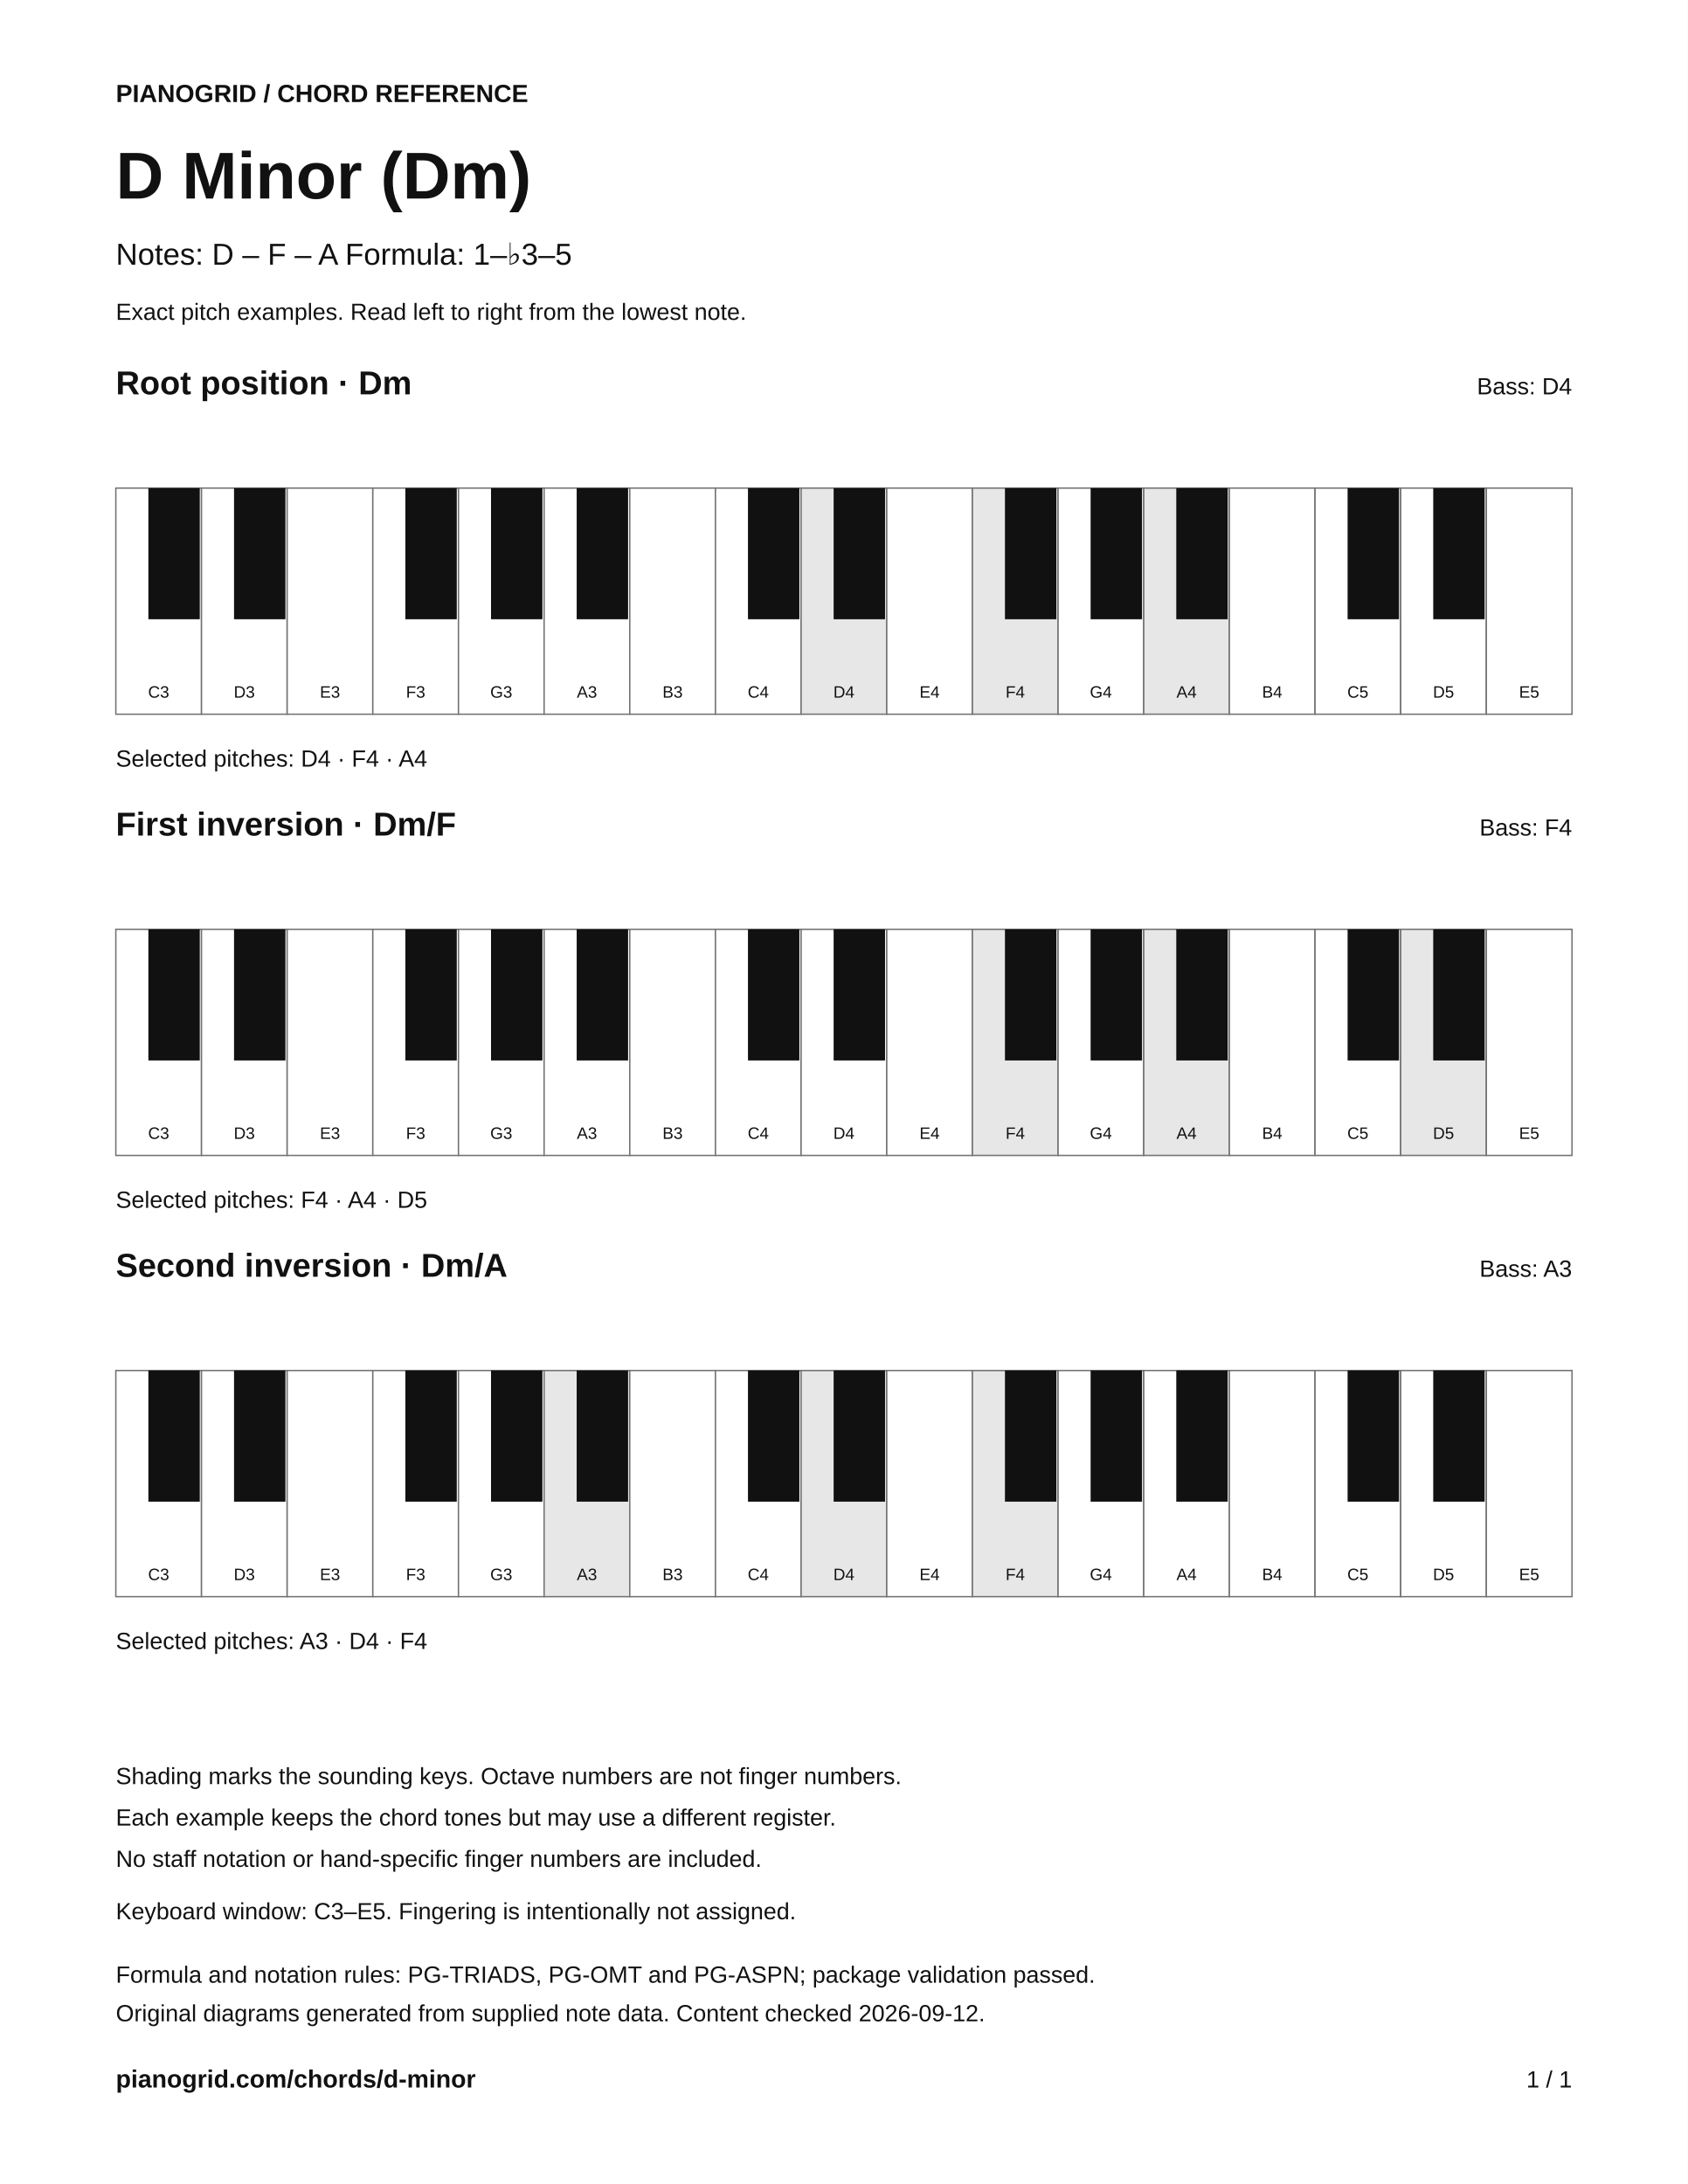
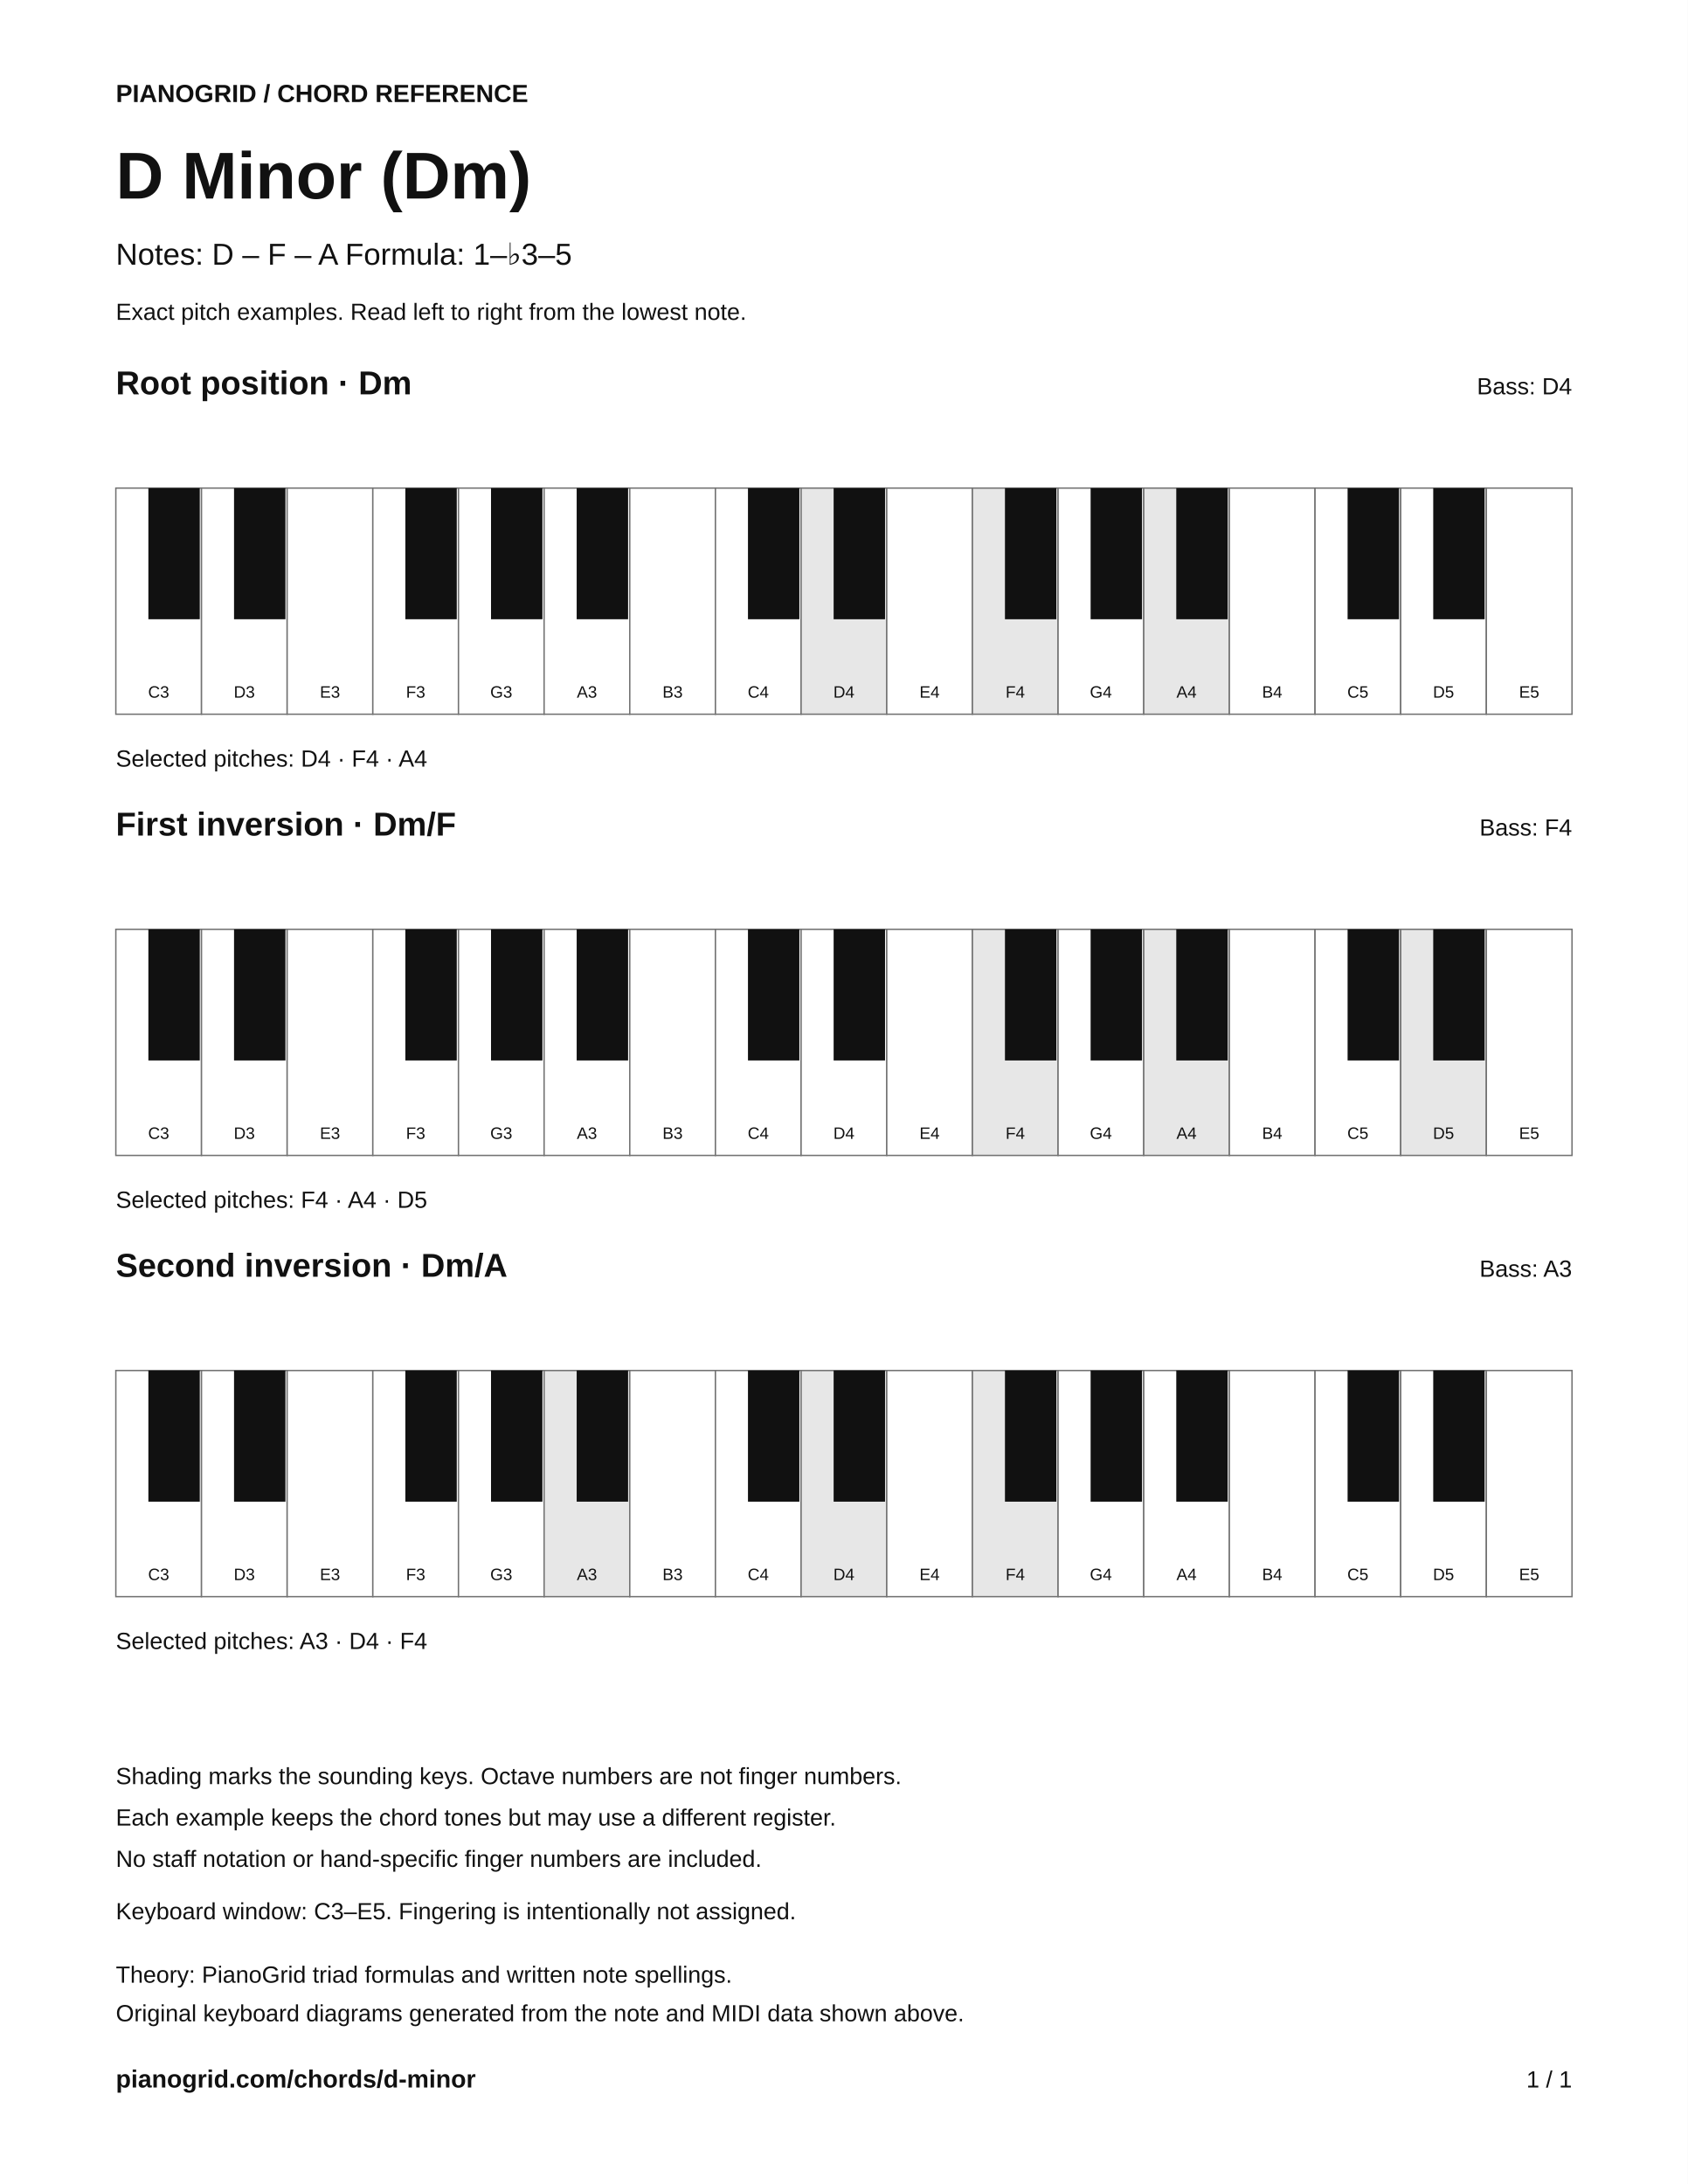
<svg xmlns="http://www.w3.org/2000/svg" width="612" height="792" viewBox="0 0 612 792" role="img" aria-labelledby="title desc">
  <style>text{font-family:Arial,sans-serif;fill:#111}.brand{font-size:9px;font-weight:700}.title{font-size:24px;font-weight:700}.copy{font-size:11px}.sub{font-size:12px;font-weight:700}.meta{font-size:8.5px}.key{font-size:6px}</style>
  <rect width="612" height="792" fill="#fff" />
  <text x="42" y="37" class="brand">PIANOGRID  /  CHORD REFERENCE</text>
  <text x="42" y="72" class="title">D Minor (Dm)</text>
  <text x="42" y="96" class="copy">Notes: D – F – A     Formula: 1–♭3–5</text>
  <text x="42" y="116" class="meta">Exact pitch examples. Read left to right from the lowest note.</text>
  <text x="42" y="143" class="sub">Root position  ·  Dm</text>
  <text x="570" y="143" text-anchor="end" class="meta">Bass: D4</text>
  <rect x="42.00" y="177.00" width="31.06" height="82.00" fill="#fff" stroke="#727272" stroke-width=".5" />
  <text x="57.53" y="253.00" text-anchor="middle" class="key">C3</text>
  <rect x="73.06" y="177.00" width="31.06" height="82.00" fill="#fff" stroke="#727272" stroke-width=".5" />
  <text x="88.59" y="253.00" text-anchor="middle" class="key">D3</text>
  <rect x="104.12" y="177.00" width="31.06" height="82.00" fill="#fff" stroke="#727272" stroke-width=".5" />
  <text x="119.65" y="253.00" text-anchor="middle" class="key">E3</text>
  <rect x="135.18" y="177.00" width="31.06" height="82.00" fill="#fff" stroke="#727272" stroke-width=".5" />
  <text x="150.71" y="253.00" text-anchor="middle" class="key">F3</text>
  <rect x="166.24" y="177.00" width="31.06" height="82.00" fill="#fff" stroke="#727272" stroke-width=".5" />
  <text x="181.76" y="253.00" text-anchor="middle" class="key">G3</text>
  <rect x="197.29" y="177.00" width="31.06" height="82.00" fill="#fff" stroke="#727272" stroke-width=".5" />
  <text x="212.82" y="253.00" text-anchor="middle" class="key">A3</text>
  <rect x="228.35" y="177.00" width="31.06" height="82.00" fill="#fff" stroke="#727272" stroke-width=".5" />
  <text x="243.88" y="253.00" text-anchor="middle" class="key">B3</text>
  <rect x="259.41" y="177.00" width="31.06" height="82.00" fill="#fff" stroke="#727272" stroke-width=".5" />
  <text x="274.94" y="253.00" text-anchor="middle" class="key">C4</text>
  <rect x="290.47" y="177.00" width="31.06" height="82.00" fill="#e7e7e7" stroke="#727272" stroke-width=".5" />
  <text x="306.00" y="253.00" text-anchor="middle" class="key">D4</text>
  <rect x="321.53" y="177.00" width="31.06" height="82.00" fill="#fff" stroke="#727272" stroke-width=".5" />
  <text x="337.06" y="253.00" text-anchor="middle" class="key">E4</text>
  <rect x="352.59" y="177.00" width="31.06" height="82.00" fill="#e7e7e7" stroke="#727272" stroke-width=".5" />
  <text x="368.12" y="253.00" text-anchor="middle" class="key">F4</text>
  <rect x="383.65" y="177.00" width="31.06" height="82.00" fill="#fff" stroke="#727272" stroke-width=".5" />
  <text x="399.18" y="253.00" text-anchor="middle" class="key">G4</text>
  <rect x="414.71" y="177.00" width="31.06" height="82.00" fill="#e7e7e7" stroke="#727272" stroke-width=".5" />
  <text x="430.24" y="253.00" text-anchor="middle" class="key">A4</text>
  <rect x="445.76" y="177.00" width="31.06" height="82.00" fill="#fff" stroke="#727272" stroke-width=".5" />
  <text x="461.29" y="253.00" text-anchor="middle" class="key">B4</text>
  <rect x="476.82" y="177.00" width="31.06" height="82.00" fill="#fff" stroke="#727272" stroke-width=".5" />
  <text x="492.35" y="253.00" text-anchor="middle" class="key">C5</text>
  <rect x="507.88" y="177.00" width="31.06" height="82.00" fill="#fff" stroke="#727272" stroke-width=".5" />
  <text x="523.41" y="253.00" text-anchor="middle" class="key">D5</text>
  <rect x="538.94" y="177.00" width="31.06" height="82.00" fill="#fff" stroke="#727272" stroke-width=".5" />
  <text x="554.47" y="253.00" text-anchor="middle" class="key">E5</text>
  <rect x="53.80" y="177.00" width="18.64" height="47.56" fill="#111" />
  <rect x="84.86" y="177.00" width="18.64" height="47.56" fill="#111" />
  <rect x="146.98" y="177.00" width="18.64" height="47.56" fill="#111" />
  <rect x="178.04" y="177.00" width="18.64" height="47.56" fill="#111" />
  <rect x="209.10" y="177.00" width="18.64" height="47.56" fill="#111" />
  <rect x="271.21" y="177.00" width="18.64" height="47.56" fill="#111" />
  <rect x="302.27" y="177.00" width="18.64" height="47.56" fill="#111" />
  <rect x="364.39" y="177.00" width="18.64" height="47.56" fill="#111" />
  <rect x="395.45" y="177.00" width="18.64" height="47.56" fill="#111" />
  <rect x="426.51" y="177.00" width="18.64" height="47.56" fill="#111" />
  <rect x="488.63" y="177.00" width="18.64" height="47.56" fill="#111" />
  <rect x="519.68" y="177.00" width="18.64" height="47.56" fill="#111" />
  <text x="42" y="278" class="meta">Selected pitches: D4  ·  F4  ·  A4</text>
  <text x="42" y="303" class="sub">First inversion  ·  Dm/F</text>
  <text x="570" y="303" text-anchor="end" class="meta">Bass: F4</text>
  <rect x="42.00" y="337.00" width="31.06" height="82.00" fill="#fff" stroke="#727272" stroke-width=".5" />
  <text x="57.53" y="413.00" text-anchor="middle" class="key">C3</text>
  <rect x="73.06" y="337.00" width="31.06" height="82.00" fill="#fff" stroke="#727272" stroke-width=".5" />
  <text x="88.59" y="413.00" text-anchor="middle" class="key">D3</text>
  <rect x="104.12" y="337.00" width="31.06" height="82.00" fill="#fff" stroke="#727272" stroke-width=".5" />
  <text x="119.65" y="413.00" text-anchor="middle" class="key">E3</text>
  <rect x="135.18" y="337.00" width="31.06" height="82.00" fill="#fff" stroke="#727272" stroke-width=".5" />
  <text x="150.71" y="413.00" text-anchor="middle" class="key">F3</text>
  <rect x="166.24" y="337.00" width="31.06" height="82.00" fill="#fff" stroke="#727272" stroke-width=".5" />
  <text x="181.76" y="413.00" text-anchor="middle" class="key">G3</text>
  <rect x="197.29" y="337.00" width="31.06" height="82.00" fill="#fff" stroke="#727272" stroke-width=".5" />
  <text x="212.82" y="413.00" text-anchor="middle" class="key">A3</text>
  <rect x="228.35" y="337.00" width="31.06" height="82.00" fill="#fff" stroke="#727272" stroke-width=".5" />
  <text x="243.88" y="413.00" text-anchor="middle" class="key">B3</text>
  <rect x="259.41" y="337.00" width="31.06" height="82.00" fill="#fff" stroke="#727272" stroke-width=".5" />
  <text x="274.94" y="413.00" text-anchor="middle" class="key">C4</text>
  <rect x="290.47" y="337.00" width="31.06" height="82.00" fill="#fff" stroke="#727272" stroke-width=".5" />
  <text x="306.00" y="413.00" text-anchor="middle" class="key">D4</text>
  <rect x="321.53" y="337.00" width="31.06" height="82.00" fill="#fff" stroke="#727272" stroke-width=".5" />
  <text x="337.06" y="413.00" text-anchor="middle" class="key">E4</text>
  <rect x="352.59" y="337.00" width="31.06" height="82.00" fill="#e7e7e7" stroke="#727272" stroke-width=".5" />
  <text x="368.12" y="413.00" text-anchor="middle" class="key">F4</text>
  <rect x="383.65" y="337.00" width="31.06" height="82.00" fill="#fff" stroke="#727272" stroke-width=".5" />
  <text x="399.18" y="413.00" text-anchor="middle" class="key">G4</text>
  <rect x="414.71" y="337.00" width="31.06" height="82.00" fill="#e7e7e7" stroke="#727272" stroke-width=".5" />
  <text x="430.24" y="413.00" text-anchor="middle" class="key">A4</text>
  <rect x="445.76" y="337.00" width="31.06" height="82.00" fill="#fff" stroke="#727272" stroke-width=".5" />
  <text x="461.29" y="413.00" text-anchor="middle" class="key">B4</text>
  <rect x="476.82" y="337.00" width="31.06" height="82.00" fill="#fff" stroke="#727272" stroke-width=".5" />
  <text x="492.35" y="413.00" text-anchor="middle" class="key">C5</text>
  <rect x="507.88" y="337.00" width="31.06" height="82.00" fill="#e7e7e7" stroke="#727272" stroke-width=".5" />
  <text x="523.41" y="413.00" text-anchor="middle" class="key">D5</text>
  <rect x="538.94" y="337.00" width="31.06" height="82.00" fill="#fff" stroke="#727272" stroke-width=".5" />
  <text x="554.47" y="413.00" text-anchor="middle" class="key">E5</text>
  <rect x="53.80" y="337.00" width="18.64" height="47.56" fill="#111" />
  <rect x="84.86" y="337.00" width="18.64" height="47.56" fill="#111" />
  <rect x="146.98" y="337.00" width="18.64" height="47.56" fill="#111" />
  <rect x="178.04" y="337.00" width="18.64" height="47.56" fill="#111" />
  <rect x="209.10" y="337.00" width="18.64" height="47.56" fill="#111" />
  <rect x="271.21" y="337.00" width="18.64" height="47.56" fill="#111" />
  <rect x="302.27" y="337.00" width="18.64" height="47.56" fill="#111" />
  <rect x="364.39" y="337.00" width="18.64" height="47.56" fill="#111" />
  <rect x="395.45" y="337.00" width="18.64" height="47.56" fill="#111" />
  <rect x="426.51" y="337.00" width="18.64" height="47.56" fill="#111" />
  <rect x="488.63" y="337.00" width="18.64" height="47.56" fill="#111" />
  <rect x="519.68" y="337.00" width="18.64" height="47.56" fill="#111" />
  <text x="42" y="438" class="meta">Selected pitches: F4  ·  A4  ·  D5</text>
  <text x="42" y="463" class="sub">Second inversion  ·  Dm/A</text>
  <text x="570" y="463" text-anchor="end" class="meta">Bass: A3</text>
  <rect x="42.00" y="497.00" width="31.06" height="82.00" fill="#fff" stroke="#727272" stroke-width=".5" />
  <text x="57.53" y="573.00" text-anchor="middle" class="key">C3</text>
  <rect x="73.06" y="497.00" width="31.06" height="82.00" fill="#fff" stroke="#727272" stroke-width=".5" />
  <text x="88.59" y="573.00" text-anchor="middle" class="key">D3</text>
  <rect x="104.12" y="497.00" width="31.06" height="82.00" fill="#fff" stroke="#727272" stroke-width=".5" />
  <text x="119.65" y="573.00" text-anchor="middle" class="key">E3</text>
  <rect x="135.18" y="497.00" width="31.06" height="82.00" fill="#fff" stroke="#727272" stroke-width=".5" />
  <text x="150.71" y="573.00" text-anchor="middle" class="key">F3</text>
  <rect x="166.24" y="497.00" width="31.06" height="82.00" fill="#fff" stroke="#727272" stroke-width=".5" />
  <text x="181.76" y="573.00" text-anchor="middle" class="key">G3</text>
  <rect x="197.29" y="497.00" width="31.06" height="82.00" fill="#e7e7e7" stroke="#727272" stroke-width=".5" />
  <text x="212.82" y="573.00" text-anchor="middle" class="key">A3</text>
  <rect x="228.35" y="497.00" width="31.06" height="82.00" fill="#fff" stroke="#727272" stroke-width=".5" />
  <text x="243.88" y="573.00" text-anchor="middle" class="key">B3</text>
  <rect x="259.41" y="497.00" width="31.06" height="82.00" fill="#fff" stroke="#727272" stroke-width=".5" />
  <text x="274.94" y="573.00" text-anchor="middle" class="key">C4</text>
  <rect x="290.47" y="497.00" width="31.06" height="82.00" fill="#e7e7e7" stroke="#727272" stroke-width=".5" />
  <text x="306.00" y="573.00" text-anchor="middle" class="key">D4</text>
  <rect x="321.53" y="497.00" width="31.06" height="82.00" fill="#fff" stroke="#727272" stroke-width=".5" />
  <text x="337.06" y="573.00" text-anchor="middle" class="key">E4</text>
  <rect x="352.59" y="497.00" width="31.06" height="82.00" fill="#e7e7e7" stroke="#727272" stroke-width=".5" />
  <text x="368.12" y="573.00" text-anchor="middle" class="key">F4</text>
  <rect x="383.65" y="497.00" width="31.06" height="82.00" fill="#fff" stroke="#727272" stroke-width=".5" />
  <text x="399.18" y="573.00" text-anchor="middle" class="key">G4</text>
  <rect x="414.71" y="497.00" width="31.06" height="82.00" fill="#fff" stroke="#727272" stroke-width=".5" />
  <text x="430.24" y="573.00" text-anchor="middle" class="key">A4</text>
  <rect x="445.76" y="497.00" width="31.06" height="82.00" fill="#fff" stroke="#727272" stroke-width=".5" />
  <text x="461.29" y="573.00" text-anchor="middle" class="key">B4</text>
  <rect x="476.82" y="497.00" width="31.06" height="82.00" fill="#fff" stroke="#727272" stroke-width=".5" />
  <text x="492.35" y="573.00" text-anchor="middle" class="key">C5</text>
  <rect x="507.88" y="497.00" width="31.06" height="82.00" fill="#fff" stroke="#727272" stroke-width=".5" />
  <text x="523.41" y="573.00" text-anchor="middle" class="key">D5</text>
  <rect x="538.94" y="497.00" width="31.06" height="82.00" fill="#fff" stroke="#727272" stroke-width=".5" />
  <text x="554.47" y="573.00" text-anchor="middle" class="key">E5</text>
  <rect x="53.80" y="497.00" width="18.64" height="47.56" fill="#111" />
  <rect x="84.86" y="497.00" width="18.64" height="47.56" fill="#111" />
  <rect x="146.98" y="497.00" width="18.64" height="47.56" fill="#111" />
  <rect x="178.04" y="497.00" width="18.64" height="47.56" fill="#111" />
  <rect x="209.10" y="497.00" width="18.64" height="47.56" fill="#111" />
  <rect x="271.21" y="497.00" width="18.64" height="47.56" fill="#111" />
  <rect x="302.27" y="497.00" width="18.64" height="47.56" fill="#111" />
  <rect x="364.39" y="497.00" width="18.64" height="47.56" fill="#111" />
  <rect x="395.45" y="497.00" width="18.64" height="47.56" fill="#111" />
  <rect x="426.51" y="497.00" width="18.64" height="47.56" fill="#111" />
  <rect x="488.63" y="497.00" width="18.64" height="47.56" fill="#111" />
  <rect x="519.68" y="497.00" width="18.64" height="47.56" fill="#111" />
  <text x="42" y="598" class="meta">Selected pitches: A3  ·  D4  ·  F4</text>
  <text x="42" y="647" class="meta">Shading marks the sounding keys. Octave numbers are not finger numbers.</text>
  <text x="42" y="662" class="meta">Each example keeps the chord tones but may use a different register.</text>
  <text x="42" y="677" class="meta">No staff notation or hand-specific finger numbers are included.</text>
  <text x="42" y="696" class="meta">Keyboard window: C3–E5. Fingering is intentionally not assigned.</text>
-   <text x="42" y="719" class="meta">Formula and notation rules: PG-TRIADS, PG-OMT and PG-ASPN; package validation passed.</text>
-   <text x="42" y="733" class="meta">Original diagrams generated from supplied note data. Content checked 2026-09-12.</text>
+   <text x="42" y="719" class="meta">Theory: PianoGrid triad formulas and written note spellings.</text>
+   <text x="42" y="733" class="meta">Original keyboard diagrams generated from the note and MIDI data shown above.</text>
  <text x="42" y="757" class="brand">pianogrid.com/chords/d-minor</text>
  <text x="570" y="757" text-anchor="end" class="meta">1 / 1</text>
</svg>
